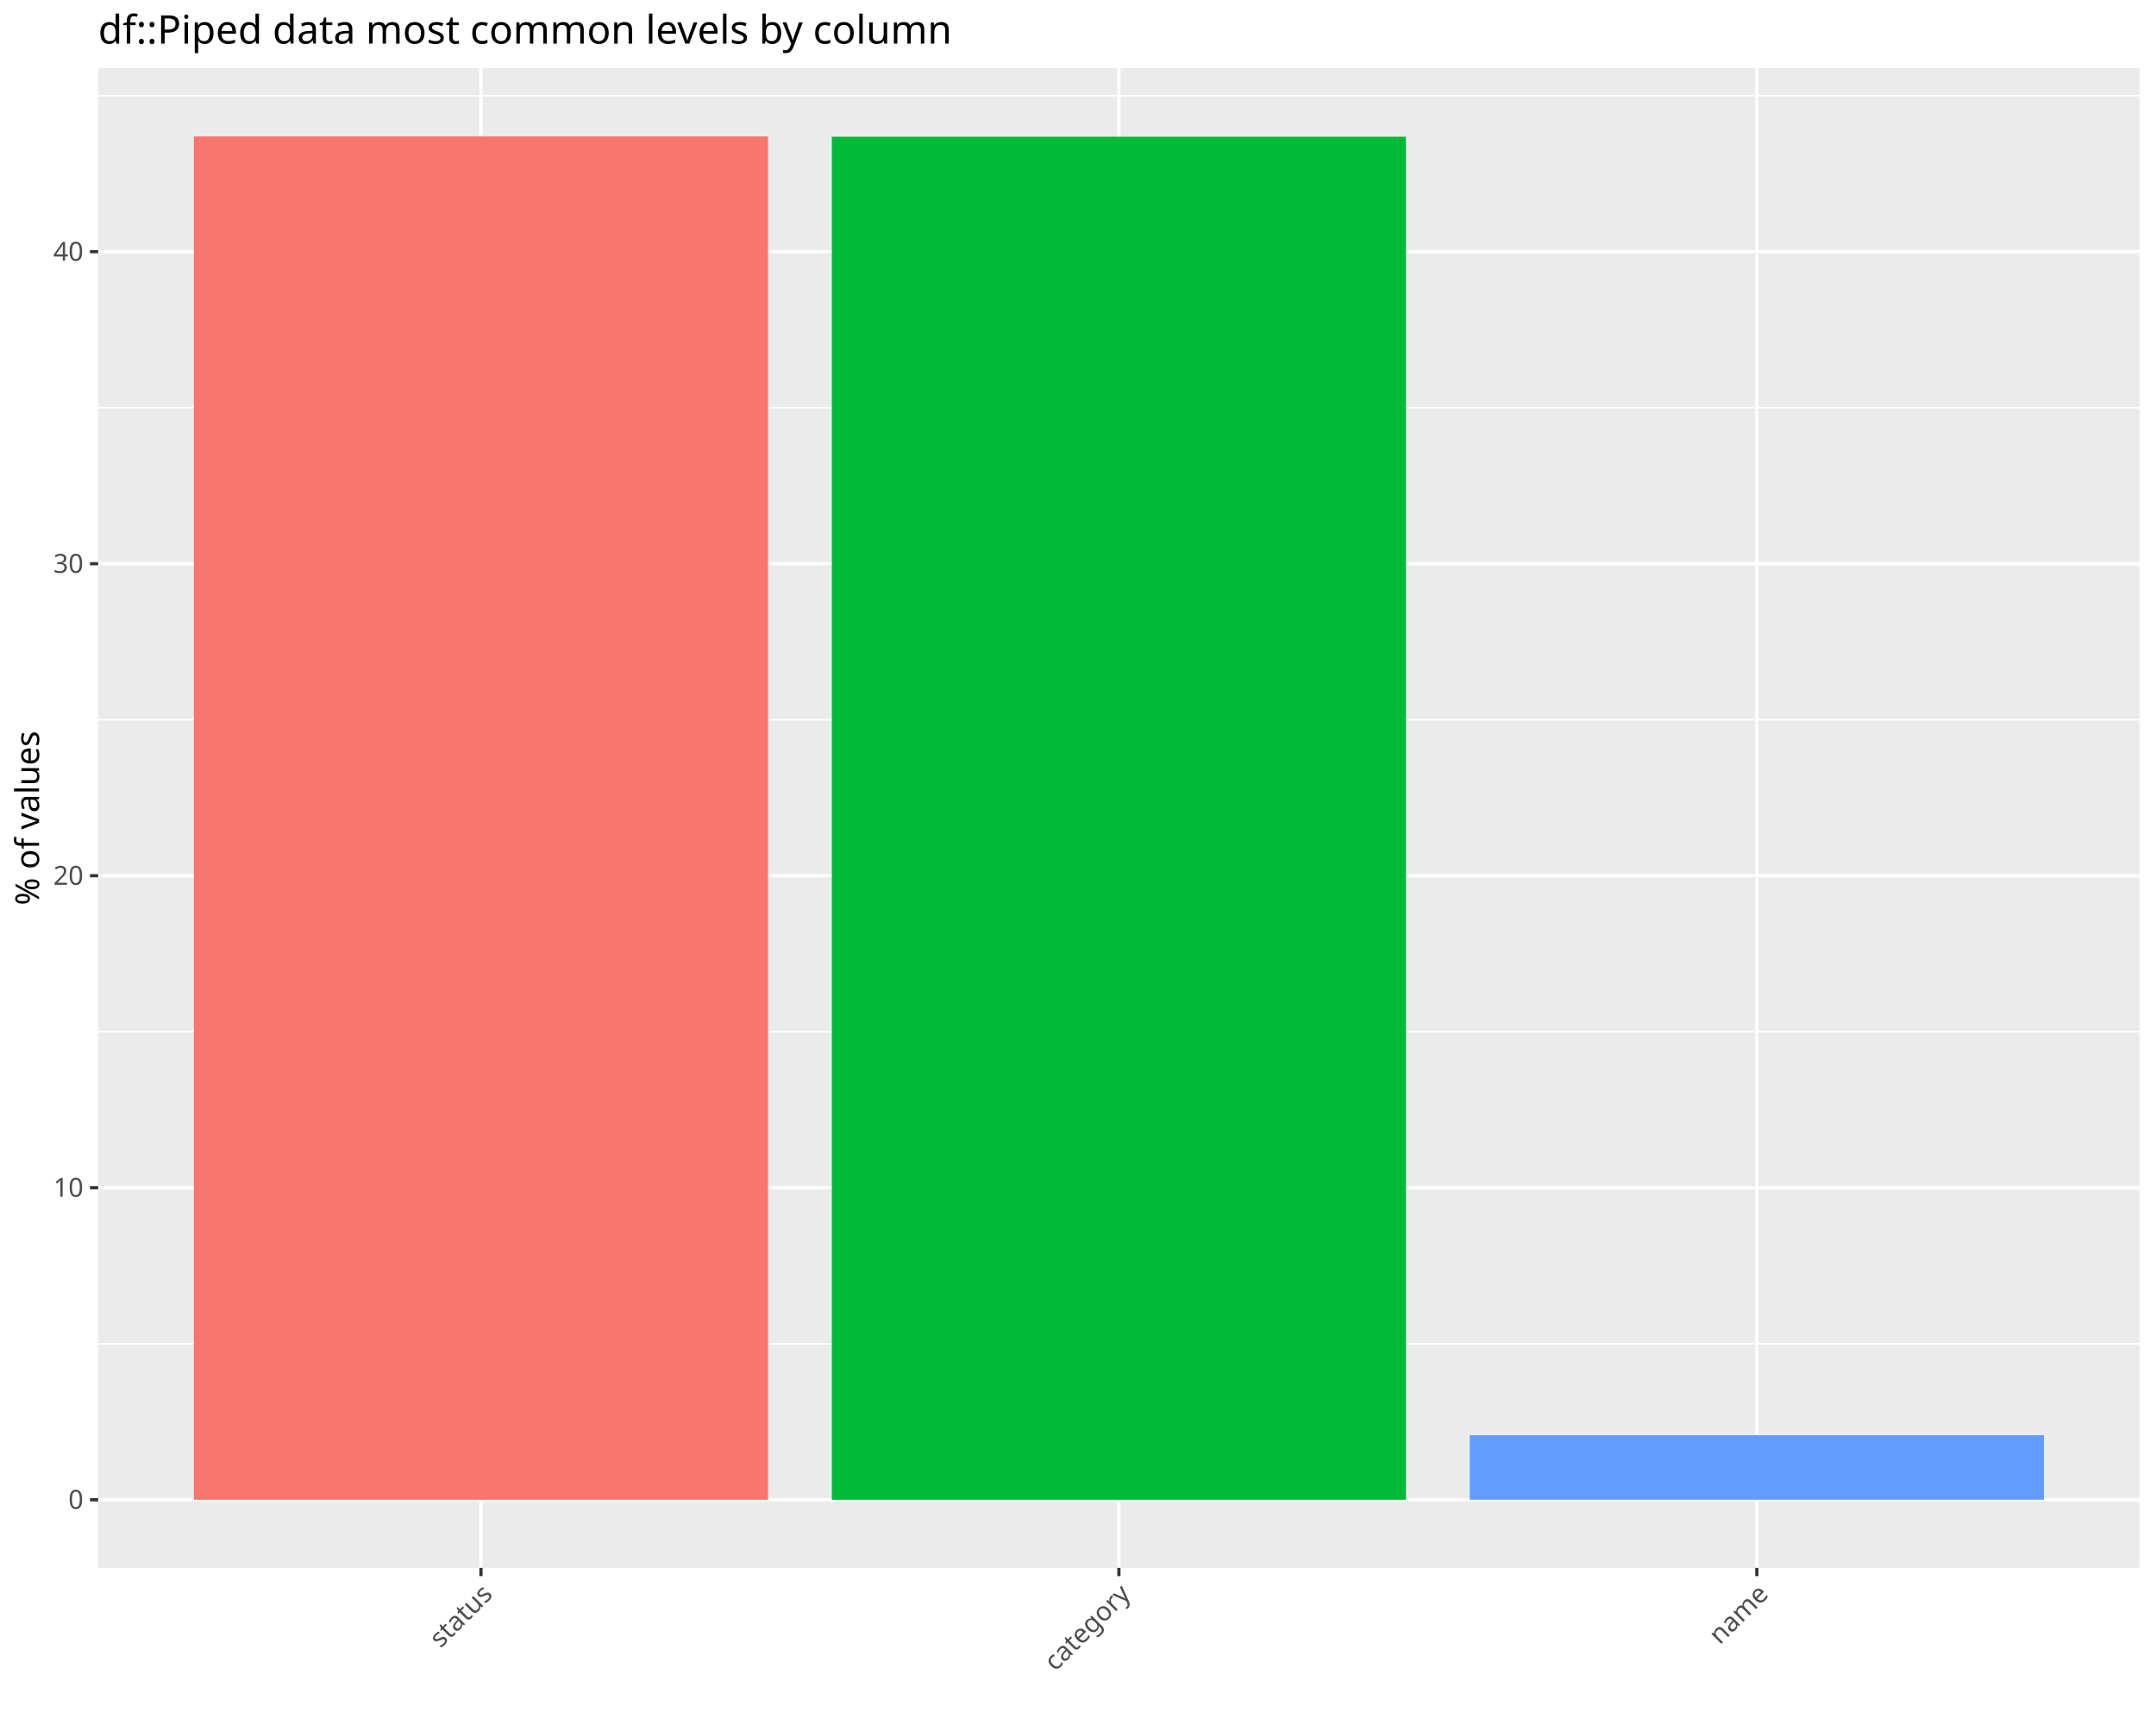
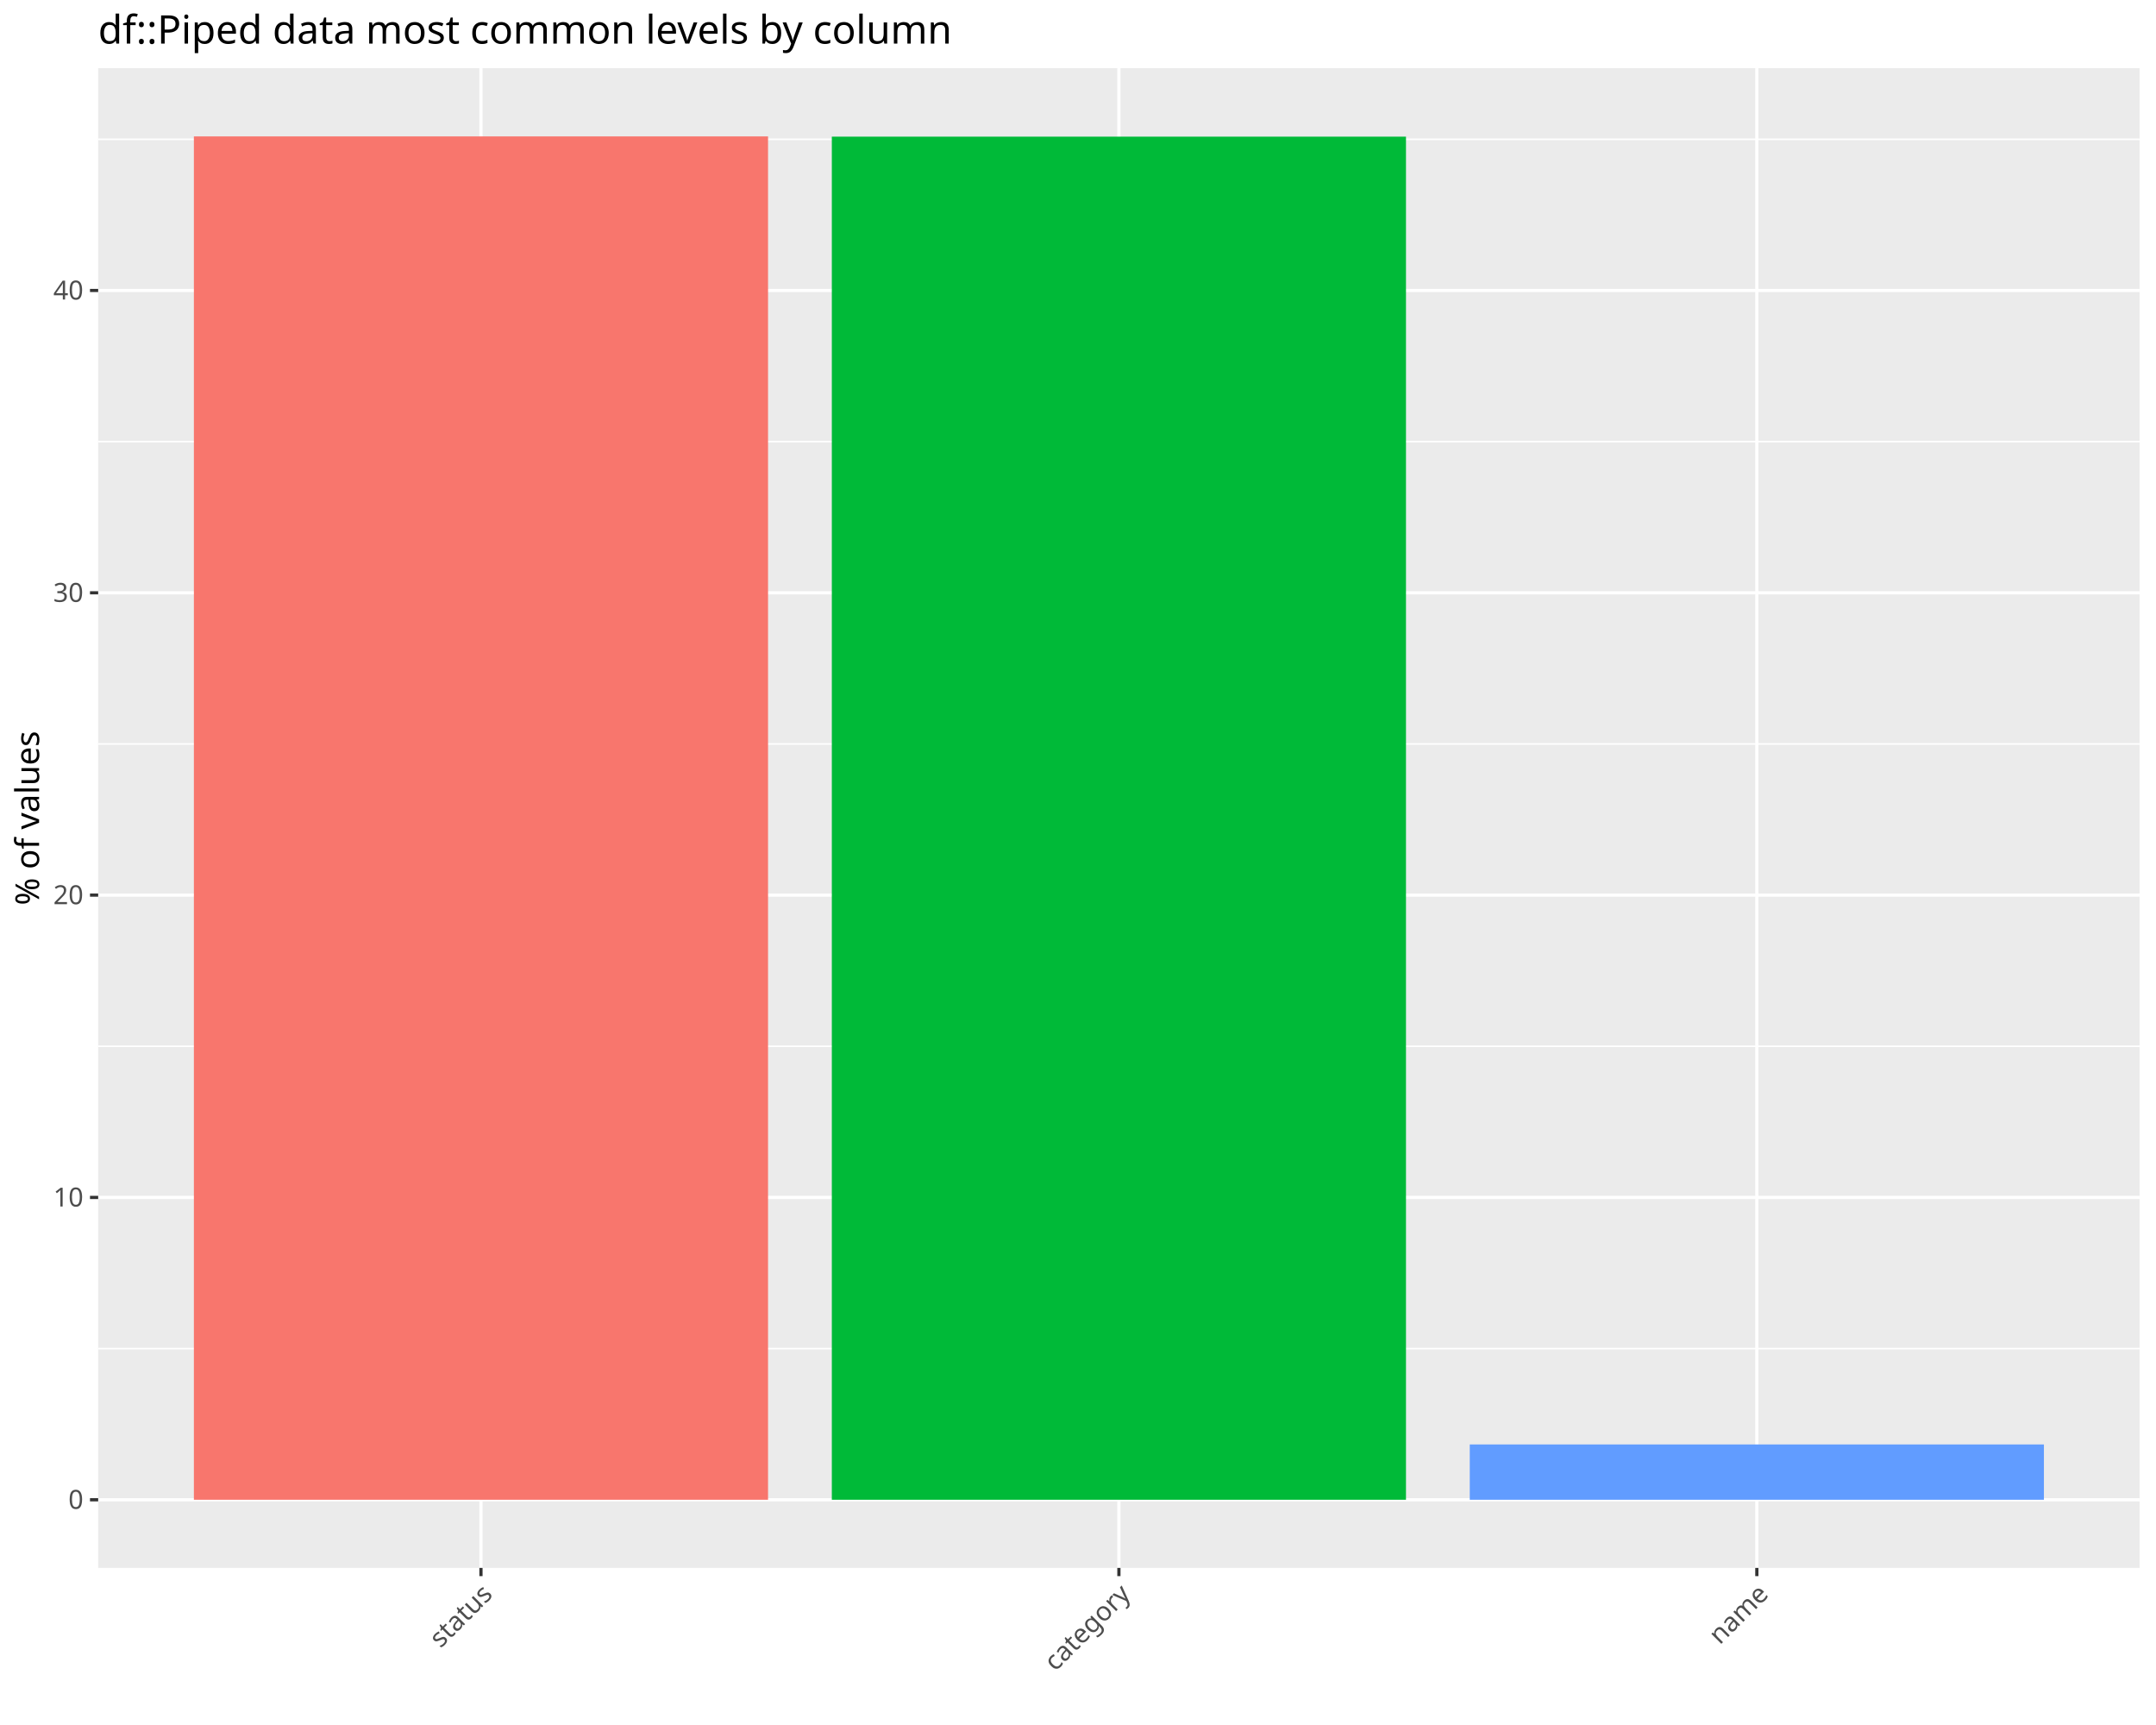
<svg xmlns="http://www.w3.org/2000/svg" class="svglite" data-engine-version="2.0" width="720.00pt" height="576.00pt" viewBox="0 0 720.00 576.00">
  <defs>
    <style type="text/css">
    .svglite line, .svglite polyline, .svglite polygon, .svglite path, .svglite rect, .svglite circle {
      fill: none;
      stroke: #000000;
      stroke-linecap: round;
      stroke-linejoin: round;
      stroke-miterlimit: 10.00;
    }
  </style>
  </defs>
  <rect width="100%" height="100%" style="stroke: none; fill: #FFFFFF;" />
  <defs>
    <clipPath id="cpMC4wMHw3MjAuMDB8MC4wMHw1NzYuMDA=">
      <rect x="0.00" y="0.00" width="720.00" height="576.00" />
    </clipPath>
  </defs>
  <g clip-path="url(#cpMC4wMHw3MjAuMDB8MC4wMHw1NzYuMDA=)">
    <rect x="0.00" y="0.00" width="720.00" height="576.00" style="stroke-width: 1.07; stroke: #FFFFFF; fill: #FFFFFF;" />
  </g>
  <defs>
    <clipPath id="cpMzIuNzl8NzE0LjUyfDIyLjc4fDUyMy41NQ==">
      <rect x="32.79" y="22.78" width="681.73" height="500.77" />
    </clipPath>
  </defs>
  <g clip-path="url(#cpMzIuNzl8NzE0LjUyfDIyLjc4fDUyMy41NQ==)">
    <rect x="32.79" y="22.78" width="681.73" height="500.77" style="stroke-width: 1.07; stroke: none; fill: #EBEBEB;" />
-     <polyline points="32.79,448.70 714.52,448.70 " style="stroke-width: 0.53; stroke: #FFFFFF; stroke-linecap: butt;" />
-     <polyline points="32.79,344.51 714.52,344.51 " style="stroke-width: 0.53; stroke: #FFFFFF; stroke-linecap: butt;" />
-     <polyline points="32.79,240.33 714.52,240.33 " style="stroke-width: 0.53; stroke: #FFFFFF; stroke-linecap: butt;" />
-     <polyline points="32.79,136.15 714.52,136.15 " style="stroke-width: 0.53; stroke: #FFFFFF; stroke-linecap: butt;" />
-     <polyline points="32.79,31.96 714.52,31.96 " style="stroke-width: 0.53; stroke: #FFFFFF; stroke-linecap: butt;" />
+     <polyline points="32.79,450.31 714.52,450.31 " style="stroke-width: 0.53; stroke: #FFFFFF; stroke-linecap: butt;" />
+     <polyline points="32.79,349.36 714.52,349.36 " style="stroke-width: 0.53; stroke: #FFFFFF; stroke-linecap: butt;" />
+     <polyline points="32.79,248.42 714.52,248.42 " style="stroke-width: 0.53; stroke: #FFFFFF; stroke-linecap: butt;" />
+     <polyline points="32.79,147.47 714.52,147.47 " style="stroke-width: 0.53; stroke: #FFFFFF; stroke-linecap: butt;" />
+     <polyline points="32.79,46.52 714.52,46.52 " style="stroke-width: 0.53; stroke: #FFFFFF; stroke-linecap: butt;" />
    <polyline points="32.79,500.79 714.52,500.79 " style="stroke-width: 1.07; stroke: #FFFFFF; stroke-linecap: butt;" />
-     <polyline points="32.79,396.60 714.52,396.60 " style="stroke-width: 1.07; stroke: #FFFFFF; stroke-linecap: butt;" />
-     <polyline points="32.79,292.42 714.52,292.42 " style="stroke-width: 1.07; stroke: #FFFFFF; stroke-linecap: butt;" />
-     <polyline points="32.79,188.24 714.52,188.24 " style="stroke-width: 1.07; stroke: #FFFFFF; stroke-linecap: butt;" />
-     <polyline points="32.79,84.05 714.52,84.05 " style="stroke-width: 1.07; stroke: #FFFFFF; stroke-linecap: butt;" />
+     <polyline points="32.79,399.84 714.52,399.84 " style="stroke-width: 1.07; stroke: #FFFFFF; stroke-linecap: butt;" />
+     <polyline points="32.79,298.89 714.52,298.89 " style="stroke-width: 1.07; stroke: #FFFFFF; stroke-linecap: butt;" />
+     <polyline points="32.79,197.94 714.52,197.94 " style="stroke-width: 1.07; stroke: #FFFFFF; stroke-linecap: butt;" />
+     <polyline points="32.79,96.99 714.52,96.99 " style="stroke-width: 1.07; stroke: #FFFFFF; stroke-linecap: butt;" />
    <polyline points="160.62,523.55 160.62,22.78 " style="stroke-width: 1.07; stroke: #FFFFFF; stroke-linecap: butt;" />
    <polyline points="373.66,523.55 373.66,22.78 " style="stroke-width: 1.07; stroke: #FFFFFF; stroke-linecap: butt;" />
    <polyline points="586.70,523.55 586.70,22.78 " style="stroke-width: 1.07; stroke: #FFFFFF; stroke-linecap: butt;" />
    <rect x="64.75" y="45.55" width="191.74" height="455.24" style="stroke-width: 1.07; stroke: none; stroke-linecap: square; stroke-linejoin: miter; fill: #F8766D;" />
-     <rect x="277.79" y="45.65" width="191.74" height="455.14" style="stroke-width: 1.07; stroke: none; stroke-linecap: square; stroke-linejoin: miter; fill: #00BA38;" />
-     <rect x="490.83" y="479.24" width="191.74" height="21.54" style="stroke-width: 1.07; stroke: none; stroke-linecap: square; stroke-linejoin: miter; fill: #619CFF;" />
+     <rect x="277.79" y="45.63" width="191.74" height="455.16" style="stroke-width: 1.07; stroke: none; stroke-linecap: square; stroke-linejoin: miter; fill: #00BA38;" />
+     <rect x="490.83" y="482.32" width="191.74" height="18.47" style="stroke-width: 1.07; stroke: none; stroke-linecap: square; stroke-linejoin: miter; fill: #619CFF;" />
  </g>
  <g clip-path="url(#cpMC4wMHw3MjAuMDB8MC4wMHw1NzYuMDA=)">
    <text x="27.86" y="503.82" text-anchor="end" style="font-size: 8.80px; fill: #4D4D4D; font-family: sans;" textLength="4.89px" lengthAdjust="spacingAndGlyphs">0</text>
-     <text x="27.86" y="399.63" text-anchor="end" style="font-size: 8.80px; fill: #4D4D4D; font-family: sans;" textLength="9.79px" lengthAdjust="spacingAndGlyphs">10</text>
-     <text x="27.86" y="295.45" text-anchor="end" style="font-size: 8.80px; fill: #4D4D4D; font-family: sans;" textLength="9.79px" lengthAdjust="spacingAndGlyphs">20</text>
-     <text x="27.86" y="191.27" text-anchor="end" style="font-size: 8.80px; fill: #4D4D4D; font-family: sans;" textLength="9.79px" lengthAdjust="spacingAndGlyphs">30</text>
-     <text x="27.86" y="87.08" text-anchor="end" style="font-size: 8.80px; fill: #4D4D4D; font-family: sans;" textLength="9.79px" lengthAdjust="spacingAndGlyphs">40</text>
+     <text x="27.86" y="402.87" text-anchor="end" style="font-size: 8.80px; fill: #4D4D4D; font-family: sans;" textLength="9.79px" lengthAdjust="spacingAndGlyphs">10</text>
+     <text x="27.86" y="301.92" text-anchor="end" style="font-size: 8.80px; fill: #4D4D4D; font-family: sans;" textLength="9.79px" lengthAdjust="spacingAndGlyphs">20</text>
+     <text x="27.86" y="200.97" text-anchor="end" style="font-size: 8.80px; fill: #4D4D4D; font-family: sans;" textLength="9.79px" lengthAdjust="spacingAndGlyphs">30</text>
+     <text x="27.86" y="100.02" text-anchor="end" style="font-size: 8.80px; fill: #4D4D4D; font-family: sans;" textLength="9.79px" lengthAdjust="spacingAndGlyphs">40</text>
    <polyline points="30.05,500.79 32.79,500.79 " style="stroke-width: 1.07; stroke: #333333; stroke-linecap: butt;" />
-     <polyline points="30.05,396.60 32.79,396.60 " style="stroke-width: 1.07; stroke: #333333; stroke-linecap: butt;" />
-     <polyline points="30.05,292.42 32.79,292.42 " style="stroke-width: 1.07; stroke: #333333; stroke-linecap: butt;" />
-     <polyline points="30.05,188.24 32.79,188.24 " style="stroke-width: 1.07; stroke: #333333; stroke-linecap: butt;" />
-     <polyline points="30.05,84.05 32.79,84.05 " style="stroke-width: 1.07; stroke: #333333; stroke-linecap: butt;" />
+     <polyline points="30.05,399.84 32.79,399.84 " style="stroke-width: 1.07; stroke: #333333; stroke-linecap: butt;" />
+     <polyline points="30.05,298.89 32.79,298.89 " style="stroke-width: 1.07; stroke: #333333; stroke-linecap: butt;" />
+     <polyline points="30.05,197.94 32.79,197.94 " style="stroke-width: 1.07; stroke: #333333; stroke-linecap: butt;" />
+     <polyline points="30.05,96.99 32.79,96.99 " style="stroke-width: 1.07; stroke: #333333; stroke-linecap: butt;" />
    <polyline points="160.62,526.29 160.62,523.55 " style="stroke-width: 1.07; stroke: #333333; stroke-linecap: butt;" />
    <polyline points="373.66,526.29 373.66,523.55 " style="stroke-width: 1.07; stroke: #333333; stroke-linecap: butt;" />
    <polyline points="586.70,526.29 586.70,523.55 " style="stroke-width: 1.07; stroke: #333333; stroke-linecap: butt;" />
    <text transform="translate(164.90,532.76) rotate(-45)" text-anchor="end" style="font-size: 8.80px; fill: #4D4D4D; font-family: sans;" textLength="23.49px" lengthAdjust="spacingAndGlyphs">status</text>
    <text transform="translate(377.94,532.76) rotate(-45)" text-anchor="end" style="font-size: 8.80px; fill: #4D4D4D; font-family: sans;" textLength="33.76px" lengthAdjust="spacingAndGlyphs">category</text>
    <text transform="translate(590.98,532.76) rotate(-45)" text-anchor="end" style="font-size: 8.80px; fill: #4D4D4D; font-family: sans;" textLength="22.02px" lengthAdjust="spacingAndGlyphs">name</text>
    <text transform="translate(13.05,273.17) rotate(-90)" text-anchor="middle" style="font-size: 11.00px; font-family: sans;" textLength="56.87px" lengthAdjust="spacingAndGlyphs">% of values</text>
    <text x="32.79" y="14.56" style="font-size: 13.20px; font-family: sans;" textLength="269.31px" lengthAdjust="spacingAndGlyphs">df::Piped data most common levels by column</text>
  </g>
</svg>
